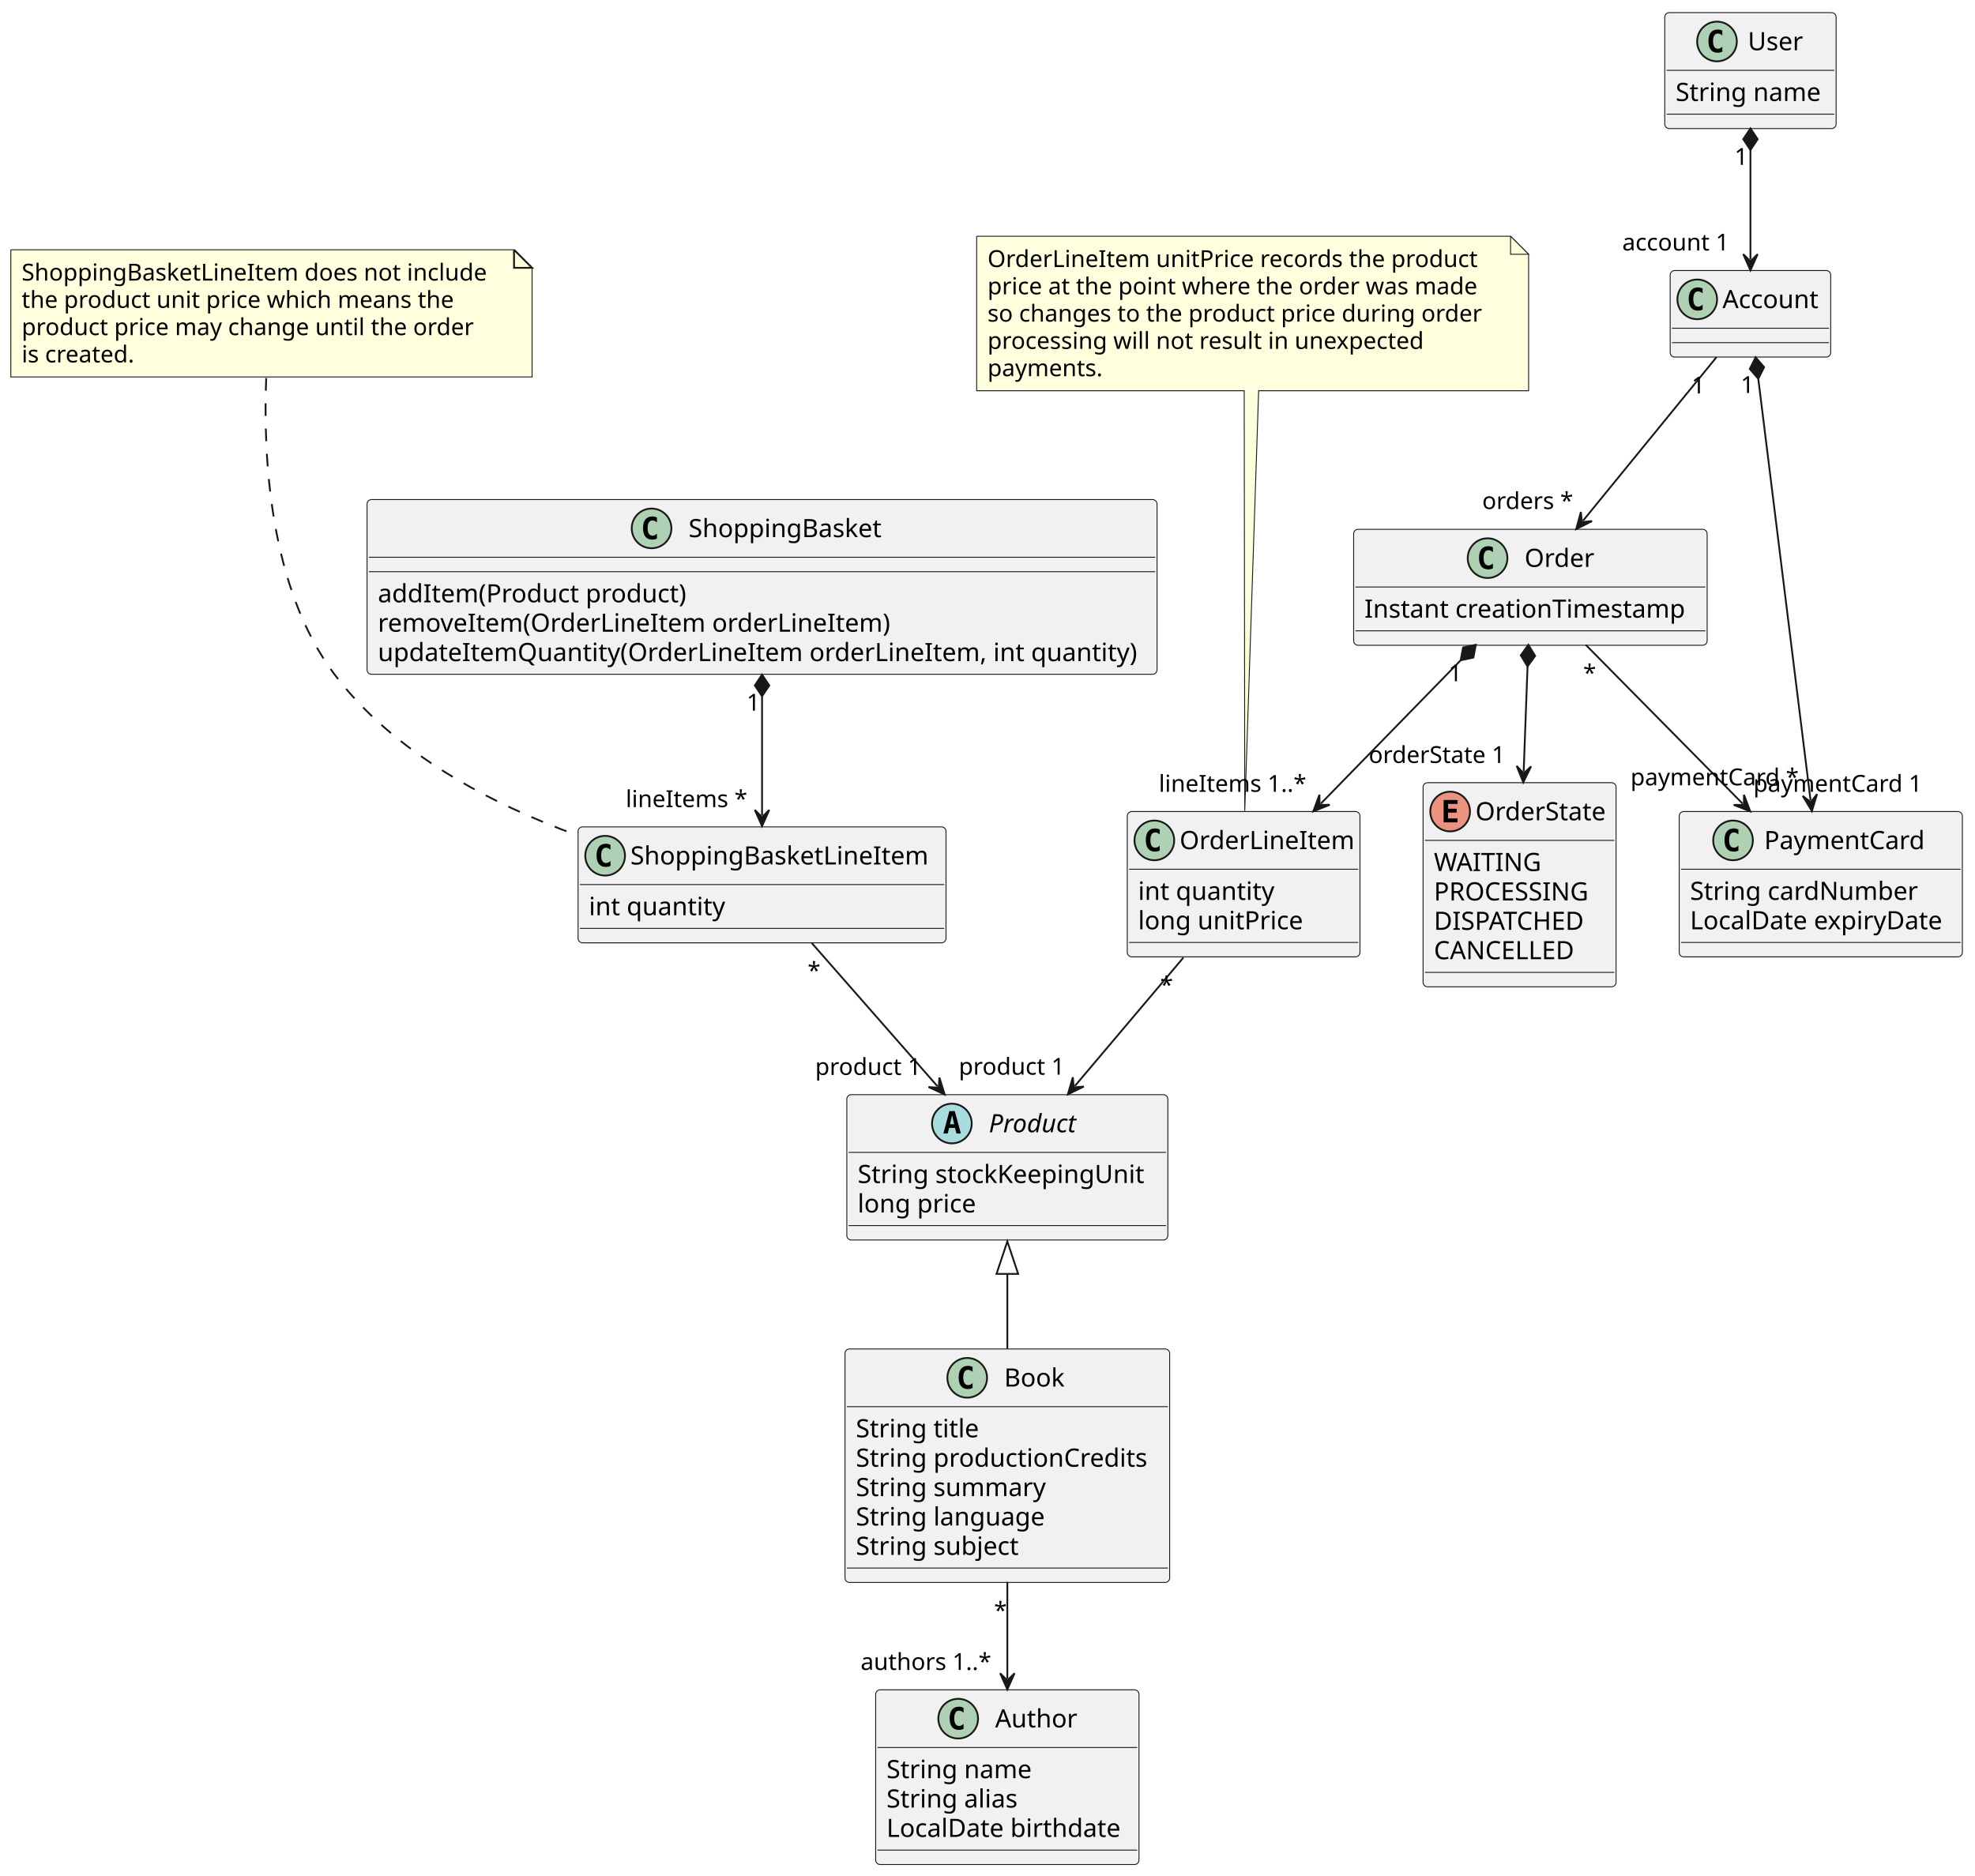
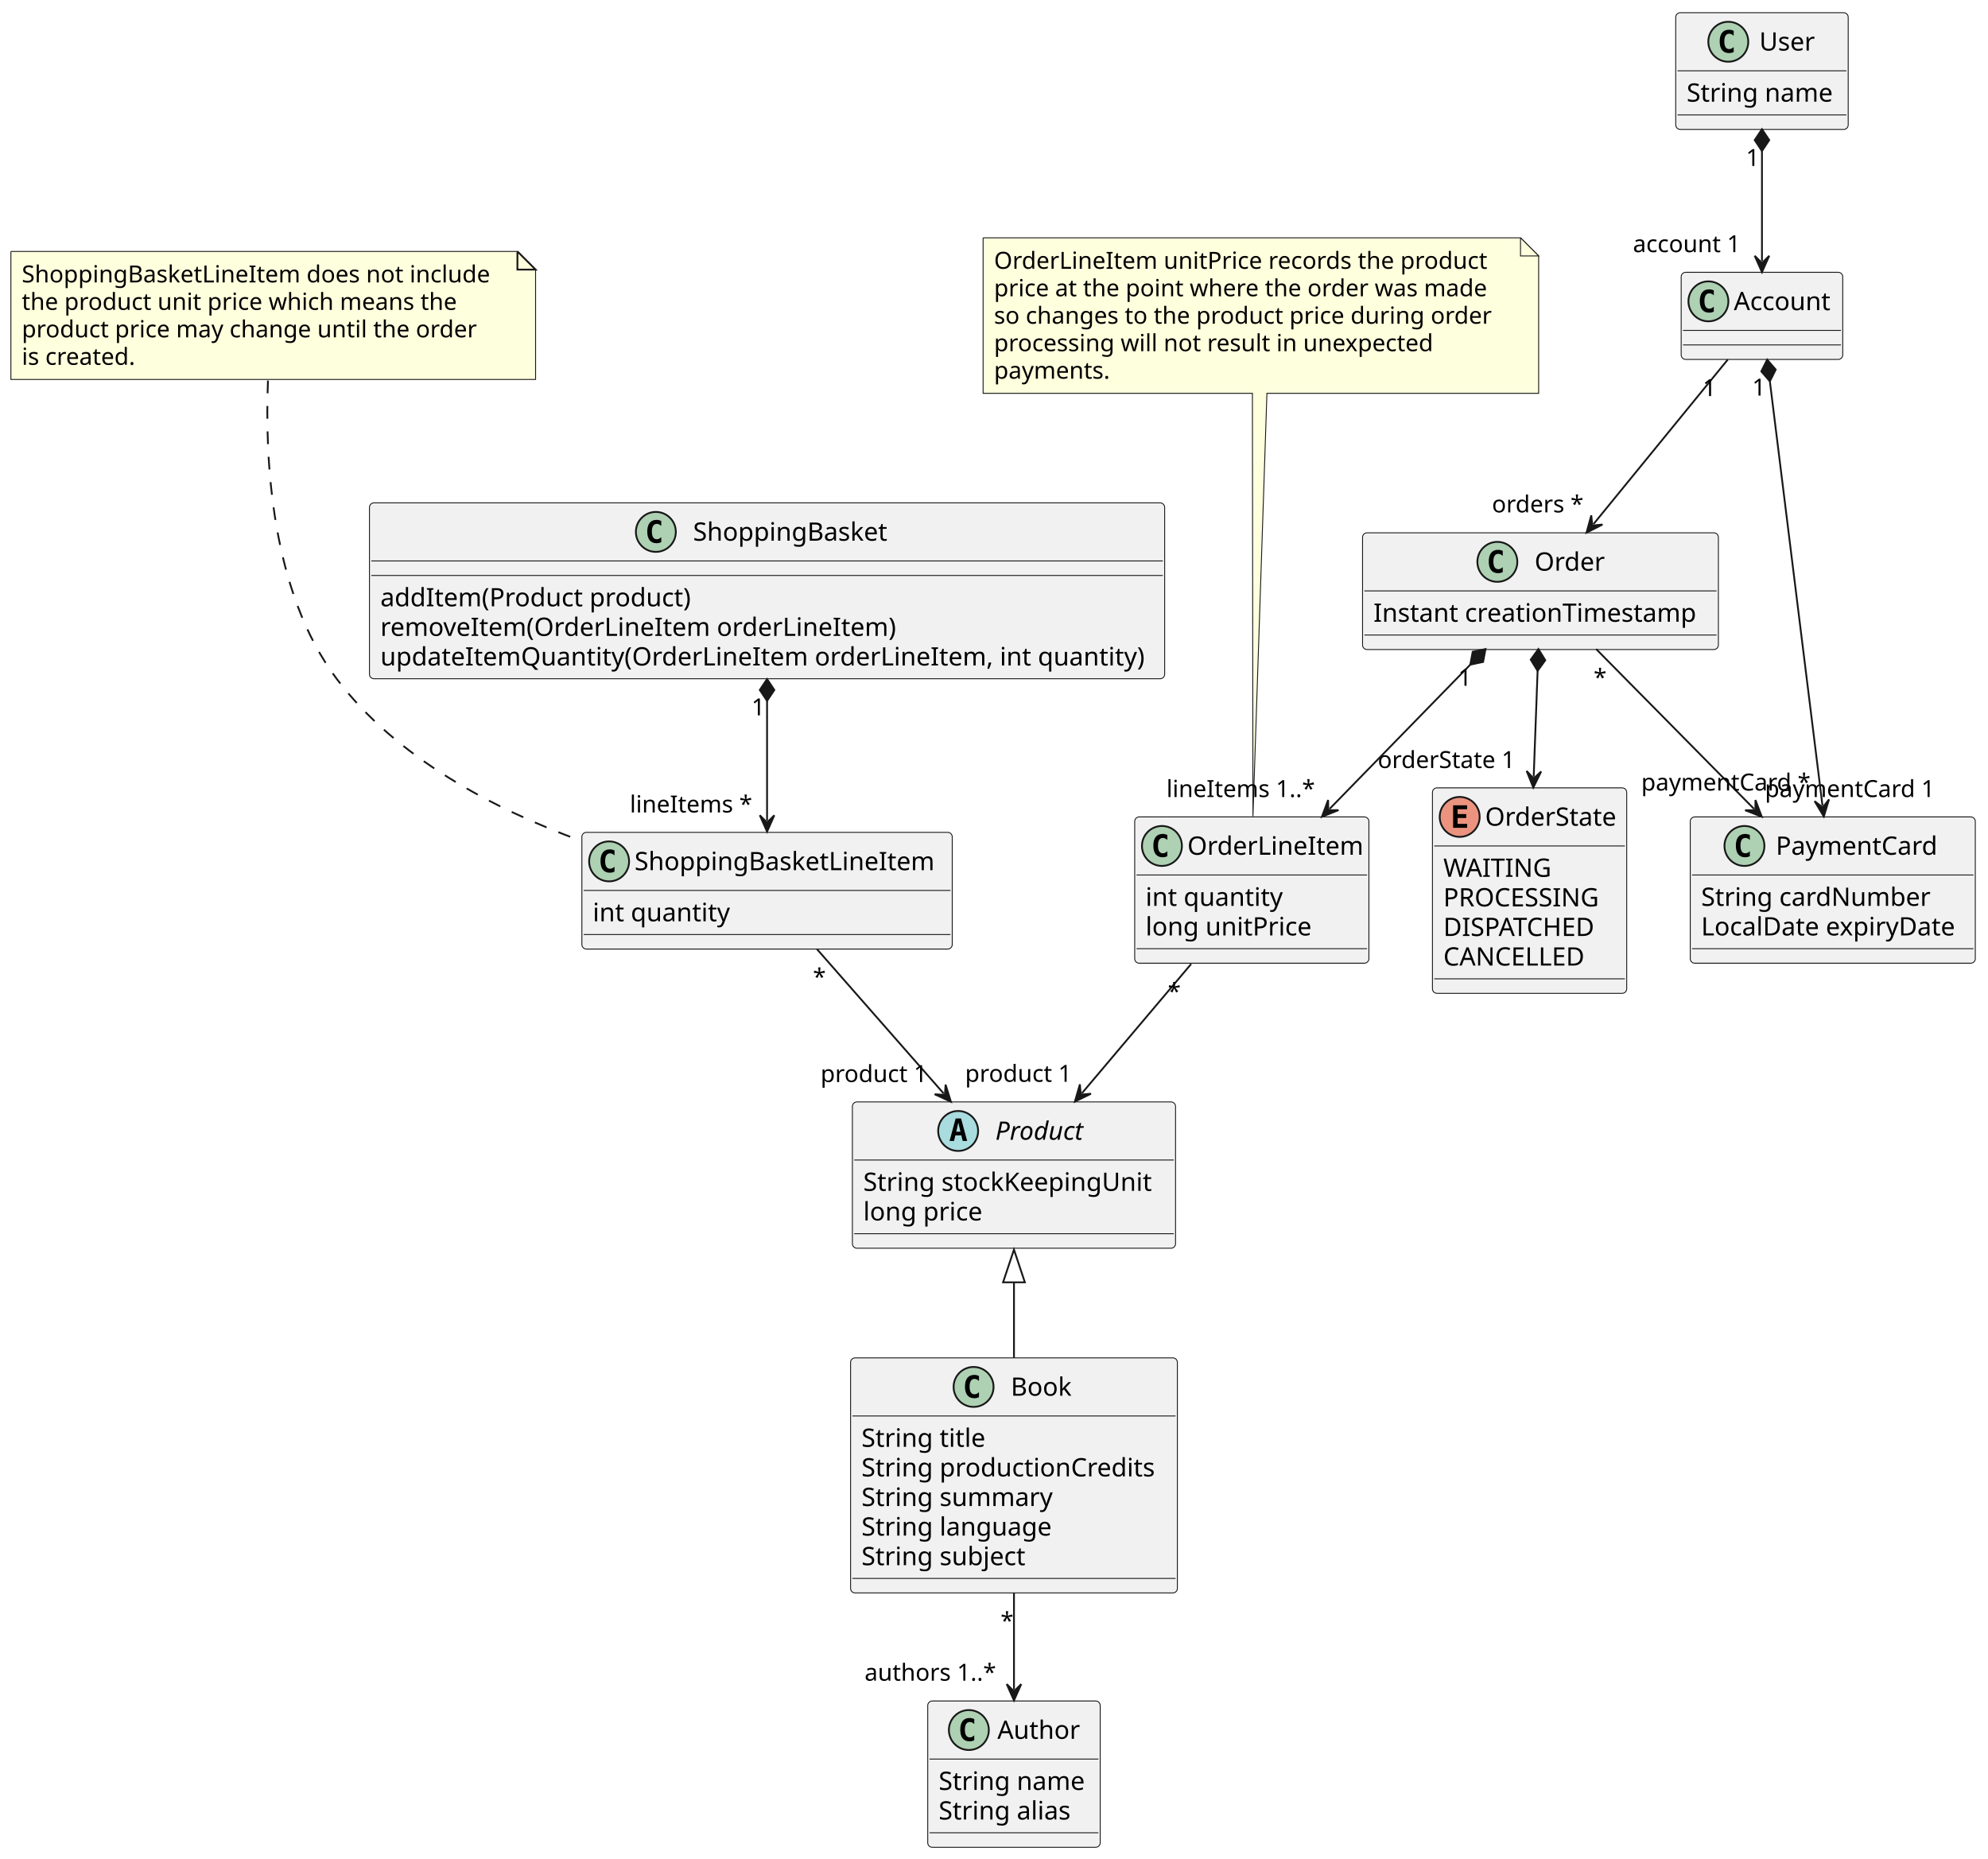
- <svg xmlns="http://www.w3.org/2000/svg" contentStyleType="text/css" height="1040px" preserveAspectRatio="none" style="width:1095px;height:1040px;background:#FFFFFF;" version="1.1" viewBox="0 0 1095 1040" width="1095px" zoomAndPan="magnify">
+ <svg xmlns="http://www.w3.org/2000/svg" contentStyleType="text/css" height="1024px" preserveAspectRatio="none" style="width:1095px;height:1024px;background:#FFFFFF;" version="1.1" viewBox="0 0 1095 1024" width="1095px" zoomAndPan="magnify">
  <defs />
  <g>
    <g id="elem_Product">
      <rect codeLine="2" fill="#F1F1F1" height="80.594" id="Product" rx="2.5" ry="2.5" style="stroke:#181818;stroke-width:0.5;" width="178" x="469.5" y="607" />
      <ellipse cx="527.75" cy="623" fill="#A9DCDF" rx="11" ry="11" style="stroke:#181818;stroke-width:1.0;" />
      <path d="M527.859,618.344 L526.703,623.422 L529.031,623.422 L527.859,618.344 Z M526.375,616.109 L529.359,616.109 L532.719,628.5 L530.266,628.5 L529.5,625.438 L526.219,625.438 L525.469,628.5 L523.031,628.5 L526.375,616.109 Z " fill="#000000" />
      <text fill="#000000" font-family="sans-serif" font-size="14" font-style="italic" lengthAdjust="spacing" textLength="53" x="548.25" y="627.847">Product</text>
      <line style="stroke:#181818;stroke-width:0.5;" x1="470.5" x2="646.5" y1="639" y2="639" />
      <text fill="#000000" font-family="sans-serif" font-size="14" lengthAdjust="spacing" textLength="166" x="475.5" y="655.995">String stockKeepingUnit</text>
      <text fill="#000000" font-family="sans-serif" font-size="14" lengthAdjust="spacing" textLength="68" x="475.5" y="672.292">long price</text>
      <line style="stroke:#181818;stroke-width:0.5;" x1="470.5" x2="646.5" y1="679.594" y2="679.594" />
    </g>
    <g id="elem_Author">
-       <rect codeLine="8" fill="#F1F1F1" height="96.891" id="Author" rx="2.5" ry="2.5" style="stroke:#181818;stroke-width:0.5;" width="146" x="485.5" y="937" />
-       <ellipse cx="531.25" cy="953" fill="#ADD1B2" rx="11" ry="11" style="stroke:#181818;stroke-width:1.0;" />
-       <path d="M534.219,958.641 Q533.641,958.938 533,959.078 Q532.359,959.234 531.656,959.234 Q529.156,959.234 527.828,957.594 Q526.516,955.938 526.516,952.812 Q526.516,949.688 527.828,948.031 Q529.156,946.375 531.656,946.375 Q532.359,946.375 533,946.531 Q533.656,946.688 534.219,946.984 L534.219,949.703 Q533.594,949.125 533,948.859 Q532.406,948.578 531.781,948.578 Q530.438,948.578 529.75,949.656 Q529.062,950.719 529.062,952.812 Q529.062,954.906 529.75,955.984 Q530.438,957.047 531.781,957.047 Q532.406,957.047 533,956.781 Q533.594,956.5 534.219,955.922 L534.219,958.641 Z " fill="#000000" />
-       <text fill="#000000" font-family="sans-serif" font-size="14" lengthAdjust="spacing" textLength="46" x="551.75" y="957.847">Author</text>
-       <line style="stroke:#181818;stroke-width:0.5;" x1="486.5" x2="630.5" y1="969" y2="969" />
-       <text fill="#000000" font-family="sans-serif" font-size="14" lengthAdjust="spacing" textLength="83" x="491.5" y="985.995">String name</text>
-       <text fill="#000000" font-family="sans-serif" font-size="14" lengthAdjust="spacing" textLength="74" x="491.5" y="1002.292">String alias</text>
-       <text fill="#000000" font-family="sans-serif" font-size="14" lengthAdjust="spacing" textLength="134" x="491.5" y="1018.589">LocalDate birthdate</text>
-       <line style="stroke:#181818;stroke-width:0.5;" x1="486.5" x2="630.5" y1="1025.891" y2="1025.891" />
+       <rect codeLine="8" fill="#F1F1F1" height="80.594" id="Author" rx="2.5" ry="2.5" style="stroke:#181818;stroke-width:0.5;" width="95" x="511" y="937" />
+       <ellipse cx="533.65" cy="953" fill="#ADD1B2" rx="11" ry="11" style="stroke:#181818;stroke-width:1.0;" />
+       <path d="M536.619,958.641 Q536.041,958.938 535.4,959.078 Q534.759,959.234 534.056,959.234 Q531.556,959.234 530.228,957.594 Q528.916,955.938 528.916,952.812 Q528.916,949.688 530.228,948.031 Q531.556,946.375 534.056,946.375 Q534.759,946.375 535.4,946.531 Q536.056,946.688 536.619,946.984 L536.619,949.703 Q535.994,949.125 535.4,948.859 Q534.806,948.578 534.181,948.578 Q532.837,948.578 532.15,949.656 Q531.462,950.719 531.462,952.812 Q531.462,954.906 532.15,955.984 Q532.837,957.047 534.181,957.047 Q534.806,957.047 535.4,956.781 Q535.994,956.5 536.619,955.922 L536.619,958.641 Z " fill="#000000" />
+       <text fill="#000000" font-family="sans-serif" font-size="14" lengthAdjust="spacing" textLength="46" x="549.35" y="957.847">Author</text>
+       <line style="stroke:#181818;stroke-width:0.5;" x1="512" x2="605" y1="969" y2="969" />
+       <text fill="#000000" font-family="sans-serif" font-size="14" lengthAdjust="spacing" textLength="83" x="517" y="985.995">String name</text>
+       <text fill="#000000" font-family="sans-serif" font-size="14" lengthAdjust="spacing" textLength="74" x="517" y="1002.292">String alias</text>
+       <line style="stroke:#181818;stroke-width:0.5;" x1="512" x2="605" y1="1009.594" y2="1009.594" />
    </g>
    <g id="elem_Book">
-       <rect codeLine="14" fill="#F1F1F1" height="129.484" id="Book" rx="2.5" ry="2.5" style="stroke:#181818;stroke-width:0.5;" width="180" x="468.5" y="748" />
+       <rect codeLine="13" fill="#F1F1F1" height="129.484" id="Book" rx="2.5" ry="2.5" style="stroke:#181818;stroke-width:0.5;" width="180" x="468.5" y="748" />
      <ellipse cx="536.25" cy="764" fill="#ADD1B2" rx="11" ry="11" style="stroke:#181818;stroke-width:1.0;" />
      <path d="M539.219,769.641 Q538.641,769.938 538,770.078 Q537.359,770.234 536.656,770.234 Q534.156,770.234 532.828,768.594 Q531.516,766.938 531.516,763.812 Q531.516,760.688 532.828,759.031 Q534.156,757.375 536.656,757.375 Q537.359,757.375 538,757.531 Q538.656,757.688 539.219,757.984 L539.219,760.703 Q538.594,760.125 538,759.859 Q537.406,759.578 536.781,759.578 Q535.438,759.578 534.75,760.656 Q534.062,761.719 534.062,763.812 Q534.062,765.906 534.75,766.984 Q535.438,768.047 536.781,768.047 Q537.406,768.047 538,767.781 Q538.594,767.5 539.219,766.922 L539.219,769.641 Z " fill="#000000" />
      <text fill="#000000" font-family="sans-serif" font-size="14" lengthAdjust="spacing" textLength="36" x="556.75" y="768.847">Book</text>
      <line style="stroke:#181818;stroke-width:0.5;" x1="469.5" x2="647.5" y1="780" y2="780" />
      <text fill="#000000" font-family="sans-serif" font-size="14" lengthAdjust="spacing" textLength="69" x="474.5" y="796.995">String title</text>
      <text fill="#000000" font-family="sans-serif" font-size="14" lengthAdjust="spacing" textLength="168" x="474.5" y="813.292">String productionCredits</text>
      <text fill="#000000" font-family="sans-serif" font-size="14" lengthAdjust="spacing" textLength="107" x="474.5" y="829.589">String summary</text>
      <text fill="#000000" font-family="sans-serif" font-size="14" lengthAdjust="spacing" textLength="108" x="474.5" y="845.886">String language</text>
      <text fill="#000000" font-family="sans-serif" font-size="14" lengthAdjust="spacing" textLength="95" x="474.5" y="862.183">String subject</text>
      <line style="stroke:#181818;stroke-width:0.5;" x1="469.5" x2="647.5" y1="869.484" y2="869.484" />
    </g>
    <g id="elem_ShoppingBasketLineItem">
-       <rect codeLine="27" fill="#F1F1F1" height="64.297" id="ShoppingBasketLineItem" rx="2.5" ry="2.5" style="stroke:#181818;stroke-width:0.5;" width="204" x="320.5" y="458.5" />
+       <rect codeLine="26" fill="#F1F1F1" height="64.297" id="ShoppingBasketLineItem" rx="2.5" ry="2.5" style="stroke:#181818;stroke-width:0.5;" width="204" x="320.5" y="458.5" />
      <ellipse cx="335.5" cy="474.5" fill="#ADD1B2" rx="11" ry="11" style="stroke:#181818;stroke-width:1.0;" />
      <path d="M338.469,480.141 Q337.891,480.438 337.25,480.578 Q336.609,480.734 335.906,480.734 Q333.406,480.734 332.078,479.094 Q330.766,477.438 330.766,474.312 Q330.766,471.188 332.078,469.531 Q333.406,467.875 335.906,467.875 Q336.609,467.875 337.25,468.031 Q337.906,468.188 338.469,468.484 L338.469,471.203 Q337.844,470.625 337.25,470.359 Q336.656,470.078 336.031,470.078 Q334.688,470.078 334,471.156 Q333.312,472.219 333.312,474.312 Q333.312,476.406 334,477.484 Q334.688,478.547 336.031,478.547 Q336.656,478.547 337.25,478.281 Q337.844,478 338.469,477.422 L338.469,480.141 Z " fill="#000000" />
      <text fill="#000000" font-family="sans-serif" font-size="14" lengthAdjust="spacing" textLength="172" x="349.5" y="479.347">ShoppingBasketLineItem</text>
      <line style="stroke:#181818;stroke-width:0.5;" x1="321.5" x2="523.5" y1="490.5" y2="490.5" />
      <text fill="#000000" font-family="sans-serif" font-size="14" lengthAdjust="spacing" textLength="76" x="326.5" y="507.495">int quantity</text>
      <line style="stroke:#181818;stroke-width:0.5;" x1="321.5" x2="523.5" y1="514.797" y2="514.797" />
    </g>
    <g id="elem_N1">
      <path d="M6,138.5 L6,209.031 L295,209.031 L295,148.5 L285,138.5 L6,138.5 " fill="#FEFFDD" style="stroke:#181818;stroke-width:0.5;" />
      <path d="M285,138.5 L285,148.5 L295,148.5 L285,138.5 " fill="#FEFFDD" style="stroke:#181818;stroke-width:1.0;" />
      <text fill="#000000" font-family="sans-serif" font-size="13" lengthAdjust="spacing" textLength="268" x="12" y="155.567">ShoppingBasketLineItem does not include</text>
      <text fill="#000000" font-family="sans-serif" font-size="13" lengthAdjust="spacing" textLength="249" x="12" y="170.7">the product unit price which means the</text>
      <text fill="#000000" font-family="sans-serif" font-size="13" lengthAdjust="spacing" textLength="261" x="12" y="185.833">product price may change until the order</text>
      <text fill="#000000" font-family="sans-serif" font-size="13" lengthAdjust="spacing" textLength="67" x="12" y="200.965">is created.</text>
    </g>
    <g id="elem_ShoppingBasket">
-       <rect codeLine="41" fill="#F1F1F1" height="96.891" id="ShoppingBasket" rx="2.5" ry="2.5" style="stroke:#181818;stroke-width:0.5;" width="438" x="203.5" y="277" />
+       <rect codeLine="40" fill="#F1F1F1" height="96.891" id="ShoppingBasket" rx="2.5" ry="2.5" style="stroke:#181818;stroke-width:0.5;" width="438" x="203.5" y="277" />
      <ellipse cx="361.25" cy="293" fill="#ADD1B2" rx="11" ry="11" style="stroke:#181818;stroke-width:1.0;" />
      <path d="M364.219,298.641 Q363.641,298.938 363,299.078 Q362.359,299.234 361.656,299.234 Q359.156,299.234 357.828,297.594 Q356.516,295.938 356.516,292.812 Q356.516,289.688 357.828,288.031 Q359.156,286.375 361.656,286.375 Q362.359,286.375 363,286.531 Q363.656,286.688 364.219,286.984 L364.219,289.703 Q363.594,289.125 363,288.859 Q362.406,288.578 361.781,288.578 Q360.438,288.578 359.75,289.656 Q359.062,290.719 359.062,292.812 Q359.062,294.906 359.75,295.984 Q360.438,297.047 361.781,297.047 Q362.406,297.047 363,296.781 Q363.594,296.5 364.219,295.922 L364.219,298.641 Z " fill="#000000" />
      <text fill="#000000" font-family="sans-serif" font-size="14" lengthAdjust="spacing" textLength="114" x="381.75" y="297.847">ShoppingBasket</text>
      <line style="stroke:#181818;stroke-width:0.5;" x1="204.5" x2="640.5" y1="309" y2="309" />
      <line style="stroke:#181818;stroke-width:0.5;" x1="204.5" x2="640.5" y1="317" y2="317" />
      <text fill="#000000" font-family="sans-serif" font-size="14" lengthAdjust="spacing" textLength="178" x="209.5" y="333.995">addItem(Product product)</text>
      <text fill="#000000" font-family="sans-serif" font-size="14" lengthAdjust="spacing" textLength="288" x="209.5" y="350.292">removeItem(OrderLineItem orderLineItem)</text>
      <text fill="#000000" font-family="sans-serif" font-size="14" lengthAdjust="spacing" textLength="426" x="209.5" y="366.589">updateItemQuantity(OrderLineItem orderLineItem, int quantity)</text>
    </g>
    <g id="elem_PaymentCard">
-       <rect codeLine="49" fill="#F1F1F1" height="80.594" id="PaymentCard" rx="2.5" ry="2.5" style="stroke:#181818;stroke-width:0.5;" width="157" x="931" y="450" />
+       <rect codeLine="48" fill="#F1F1F1" height="80.594" id="PaymentCard" rx="2.5" ry="2.5" style="stroke:#181818;stroke-width:0.5;" width="157" x="931" y="450" />
      <ellipse cx="960.85" cy="466" fill="#ADD1B2" rx="11" ry="11" style="stroke:#181818;stroke-width:1.0;" />
      <path d="M963.819,471.641 Q963.241,471.938 962.6,472.078 Q961.959,472.234 961.256,472.234 Q958.756,472.234 957.428,470.594 Q956.116,468.938 956.116,465.812 Q956.116,462.688 957.428,461.031 Q958.756,459.375 961.256,459.375 Q961.959,459.375 962.6,459.531 Q963.256,459.688 963.819,459.984 L963.819,462.703 Q963.194,462.125 962.6,461.859 Q962.006,461.578 961.381,461.578 Q960.038,461.578 959.35,462.656 Q958.663,463.719 958.663,465.812 Q958.663,467.906 959.35,468.984 Q960.038,470.047 961.381,470.047 Q962.006,470.047 962.6,469.781 Q963.194,469.5 963.819,468.922 L963.819,471.641 Z " fill="#000000" />
      <text fill="#000000" font-family="sans-serif" font-size="14" lengthAdjust="spacing" textLength="92" x="978.15" y="470.847">PaymentCard</text>
      <line style="stroke:#181818;stroke-width:0.5;" x1="932" x2="1087" y1="482" y2="482" />
      <text fill="#000000" font-family="sans-serif" font-size="14" lengthAdjust="spacing" textLength="129" x="937" y="498.995">String cardNumber</text>
      <text fill="#000000" font-family="sans-serif" font-size="14" lengthAdjust="spacing" textLength="145" x="937" y="515.292">LocalDate expiryDate</text>
      <line style="stroke:#181818;stroke-width:0.5;" x1="932" x2="1087" y1="522.594" y2="522.594" />
    </g>
    <g id="elem_OrderLineItem">
-       <rect codeLine="54" fill="#F1F1F1" height="80.594" id="OrderLineItem" rx="2.5" ry="2.5" style="stroke:#181818;stroke-width:0.5;" width="129" x="625" y="450" />
+       <rect codeLine="53" fill="#F1F1F1" height="80.594" id="OrderLineItem" rx="2.5" ry="2.5" style="stroke:#181818;stroke-width:0.5;" width="129" x="625" y="450" />
      <ellipse cx="640" cy="466" fill="#ADD1B2" rx="11" ry="11" style="stroke:#181818;stroke-width:1.0;" />
      <path d="M642.969,471.641 Q642.391,471.938 641.75,472.078 Q641.109,472.234 640.406,472.234 Q637.906,472.234 636.578,470.594 Q635.266,468.938 635.266,465.812 Q635.266,462.688 636.578,461.031 Q637.906,459.375 640.406,459.375 Q641.109,459.375 641.75,459.531 Q642.406,459.688 642.969,459.984 L642.969,462.703 Q642.344,462.125 641.75,461.859 Q641.156,461.578 640.531,461.578 Q639.188,461.578 638.5,462.656 Q637.812,463.719 637.812,465.812 Q637.812,467.906 638.5,468.984 Q639.188,470.047 640.531,470.047 Q641.156,470.047 641.75,469.781 Q642.344,469.5 642.969,468.922 L642.969,471.641 Z " fill="#000000" />
      <text fill="#000000" font-family="sans-serif" font-size="14" lengthAdjust="spacing" textLength="97" x="654" y="470.847">OrderLineItem</text>
      <line style="stroke:#181818;stroke-width:0.5;" x1="626" x2="753" y1="482" y2="482" />
      <text fill="#000000" font-family="sans-serif" font-size="14" lengthAdjust="spacing" textLength="76" x="631" y="498.995">int quantity</text>
      <text fill="#000000" font-family="sans-serif" font-size="14" lengthAdjust="spacing" textLength="94" x="631" y="515.292">long unitPrice</text>
      <line style="stroke:#181818;stroke-width:0.5;" x1="626" x2="753" y1="522.594" y2="522.594" />
    </g>
    <g id="elem_N2">
      <path d="M541.5,131 L541.5,216.664 A0,0 0 0 0 541.5,216.664 L689.83,216.664 L690.13,449.65 L697.83,216.664 L847.5,216.664 A0,0 0 0 0 847.5,216.664 L847.5,141 L837.5,131 L541.5,131 A0,0 0 0 0 541.5,131 " fill="#FEFFDD" style="stroke:#181818;stroke-width:0.5;" />
      <path d="M837.5,131 L837.5,141 L847.5,141 L837.5,131 " fill="#FEFFDD" style="stroke:#181818;stroke-width:0.5;" />
      <text fill="#000000" font-family="sans-serif" font-size="13" lengthAdjust="spacing" textLength="280" x="547.5" y="148.067">OrderLineItem unitPrice records the product</text>
      <text fill="#000000" font-family="sans-serif" font-size="13" lengthAdjust="spacing" textLength="283" x="547.5" y="163.2">price at the point where the order was made</text>
      <text fill="#000000" font-family="sans-serif" font-size="13" lengthAdjust="spacing" textLength="285" x="547.5" y="178.333">so changes to the product price during order</text>
      <text fill="#000000" font-family="sans-serif" font-size="13" lengthAdjust="spacing" textLength="250" x="547.5" y="193.465">processing will not result in unexpected</text>
      <text fill="#000000" font-family="sans-serif" font-size="13" lengthAdjust="spacing" textLength="68" x="547.5" y="208.598">payments.</text>
    </g>
    <g id="elem_OrderState">
-       <rect codeLine="70" fill="#F1F1F1" height="113.188" id="OrderState" rx="2.5" ry="2.5" style="stroke:#181818;stroke-width:0.5;" width="107" x="789" y="434" />
+       <rect codeLine="69" fill="#F1F1F1" height="113.188" id="OrderState" rx="2.5" ry="2.5" style="stroke:#181818;stroke-width:0.5;" width="107" x="789" y="434" />
      <ellipse cx="804" cy="450" fill="#EB937F" rx="11" ry="11" style="stroke:#181818;stroke-width:1.0;" />
      <path d="M808.109,456 L800.391,456 L800.391,443.609 L808.109,443.609 L808.109,445.766 L802.844,445.766 L802.844,448.438 L807.609,448.438 L807.609,450.594 L802.844,450.594 L802.844,453.844 L808.109,453.844 L808.109,456 Z " fill="#000000" />
      <text fill="#000000" font-family="sans-serif" font-size="14" lengthAdjust="spacing" textLength="75" x="818" y="454.847">OrderState</text>
      <line style="stroke:#181818;stroke-width:0.5;" x1="790" x2="895" y1="466" y2="466" />
      <text fill="#000000" font-family="sans-serif" font-size="14" lengthAdjust="spacing" textLength="58" x="795" y="482.995">WAITING</text>
      <text fill="#000000" font-family="sans-serif" font-size="14" lengthAdjust="spacing" textLength="91" x="795" y="499.292">PROCESSING</text>
      <text fill="#000000" font-family="sans-serif" font-size="14" lengthAdjust="spacing" textLength="90" x="795" y="515.589">DISPATCHED</text>
      <text fill="#000000" font-family="sans-serif" font-size="14" lengthAdjust="spacing" textLength="82" x="795" y="531.886">CANCELLED</text>
      <line style="stroke:#181818;stroke-width:0.5;" x1="790" x2="895" y1="539.188" y2="539.188" />
    </g>
    <g id="elem_Order">
-       <rect codeLine="77" fill="#F1F1F1" height="64.297" id="Order" rx="2.5" ry="2.5" style="stroke:#181818;stroke-width:0.5;" width="196" x="750.5" y="293.5" />
+       <rect codeLine="76" fill="#F1F1F1" height="64.297" id="Order" rx="2.5" ry="2.5" style="stroke:#181818;stroke-width:0.5;" width="196" x="750.5" y="293.5" />
      <ellipse cx="824.75" cy="309.5" fill="#ADD1B2" rx="11" ry="11" style="stroke:#181818;stroke-width:1.0;" />
      <path d="M827.719,315.141 Q827.141,315.438 826.5,315.578 Q825.859,315.734 825.156,315.734 Q822.656,315.734 821.328,314.094 Q820.016,312.438 820.016,309.312 Q820.016,306.188 821.328,304.531 Q822.656,302.875 825.156,302.875 Q825.859,302.875 826.5,303.031 Q827.156,303.188 827.719,303.484 L827.719,306.203 Q827.094,305.625 826.5,305.359 Q825.906,305.078 825.281,305.078 Q823.938,305.078 823.25,306.156 Q822.562,307.219 822.562,309.312 Q822.562,311.406 823.25,312.484 Q823.938,313.547 825.281,313.547 Q825.906,313.547 826.5,313.281 Q827.094,313 827.719,312.422 L827.719,315.141 Z " fill="#000000" />
      <text fill="#000000" font-family="sans-serif" font-size="14" lengthAdjust="spacing" textLength="39" x="845.25" y="314.347">Order</text>
      <line style="stroke:#181818;stroke-width:0.5;" x1="751.5" x2="945.5" y1="325.5" y2="325.5" />
      <text fill="#000000" font-family="sans-serif" font-size="14" lengthAdjust="spacing" textLength="184" x="756.5" y="342.495">Instant creationTimestamp</text>
      <line style="stroke:#181818;stroke-width:0.5;" x1="751.5" x2="945.5" y1="349.797" y2="349.797" />
    </g>
    <g id="elem_Account">
-       <rect codeLine="85" fill="#F1F1F1" height="48" id="Account" rx="2.5" ry="2.5" style="stroke:#181818;stroke-width:0.5;" width="89" x="926" y="150" />
+       <rect codeLine="84" fill="#F1F1F1" height="48" id="Account" rx="2.5" ry="2.5" style="stroke:#181818;stroke-width:0.5;" width="89" x="926" y="150" />
      <ellipse cx="941" cy="166" fill="#ADD1B2" rx="11" ry="11" style="stroke:#181818;stroke-width:1.0;" />
      <path d="M943.969,171.641 Q943.391,171.938 942.75,172.078 Q942.109,172.234 941.406,172.234 Q938.906,172.234 937.578,170.594 Q936.266,168.938 936.266,165.812 Q936.266,162.688 937.578,161.031 Q938.906,159.375 941.406,159.375 Q942.109,159.375 942.75,159.531 Q943.406,159.688 943.969,159.984 L943.969,162.703 Q943.344,162.125 942.75,161.859 Q942.156,161.578 941.531,161.578 Q940.188,161.578 939.5,162.656 Q938.812,163.719 938.812,165.812 Q938.812,167.906 939.5,168.984 Q940.188,170.047 941.531,170.047 Q942.156,170.047 942.75,169.781 Q943.344,169.5 943.969,168.922 L943.969,171.641 Z " fill="#000000" />
      <text fill="#000000" font-family="sans-serif" font-size="14" lengthAdjust="spacing" textLength="57" x="955" y="170.847">Account</text>
      <line style="stroke:#181818;stroke-width:0.5;" x1="927" x2="1014" y1="182" y2="182" />
      <line style="stroke:#181818;stroke-width:0.5;" x1="927" x2="1014" y1="190" y2="190" />
    </g>
    <g id="elem_User">
-       <rect codeLine="91" fill="#F1F1F1" height="64.297" id="User" rx="2.5" ry="2.5" style="stroke:#181818;stroke-width:0.5;" width="95" x="923" y="7" />
+       <rect codeLine="90" fill="#F1F1F1" height="64.297" id="User" rx="2.5" ry="2.5" style="stroke:#181818;stroke-width:0.5;" width="95" x="923" y="7" />
      <ellipse cx="951.95" cy="23" fill="#ADD1B2" rx="11" ry="11" style="stroke:#181818;stroke-width:1.0;" />
      <path d="M954.919,28.641 Q954.341,28.938 953.7,29.078 Q953.059,29.234 952.356,29.234 Q949.856,29.234 948.528,27.594 Q947.216,25.938 947.216,22.812 Q947.216,19.688 948.528,18.031 Q949.856,16.375 952.356,16.375 Q953.059,16.375 953.7,16.531 Q954.356,16.688 954.919,16.984 L954.919,19.703 Q954.294,19.125 953.7,18.859 Q953.106,18.578 952.481,18.578 Q951.138,18.578 950.45,19.656 Q949.763,20.719 949.763,22.812 Q949.763,24.906 950.45,25.984 Q951.138,27.047 952.481,27.047 Q953.106,27.047 953.7,26.781 Q954.294,26.5 954.919,25.922 L954.919,28.641 Z " fill="#000000" />
      <text fill="#000000" font-family="sans-serif" font-size="14" lengthAdjust="spacing" textLength="32" x="969.05" y="27.847">User</text>
      <line style="stroke:#181818;stroke-width:0.5;" x1="924" x2="1017" y1="39" y2="39" />
      <text fill="#000000" font-family="sans-serif" font-size="14" lengthAdjust="spacing" textLength="83" x="929" y="55.995">String name</text>
      <line style="stroke:#181818;stroke-width:0.5;" x1="924" x2="1017" y1="63.297" y2="63.297" />
    </g>
    <g id="link_Product_Book">
-       <path codeLine="24" d="M558.5,706.37 C558.5,724.28 558.5,727.85 558.5,747.91 " fill="none" id="Product-backto-Book" style="stroke:#181818;stroke-width:1.0;" />
+       <path codeLine="23" d="M558.5,706.37 C558.5,724.28 558.5,727.85 558.5,747.91 " fill="none" id="Product-backto-Book" style="stroke:#181818;stroke-width:1.0;" />
      <polygon fill="none" points="558.5,688.37,552.5,706.37,564.5,706.37,558.5,688.37" style="stroke:#181818;stroke-width:1.0;" />
    </g>
    <g id="link_Book_Author">
-       <path codeLine="25" d="M558.5,877.17 C558.5,896.93 558.5,912.34 558.5,930.81 " fill="none" id="Book-to-Author" style="stroke:#181818;stroke-width:1.0;" />
-       <polygon fill="#181818" points="558.5,936.81,562.5,927.81,558.5,931.81,554.5,927.81,558.5,936.81" style="stroke:#181818;stroke-width:1.0;" />
-       <text fill="#000000" font-family="sans-serif" font-size="13" lengthAdjust="spacing" textLength="7" x="551.095" y="897.561">*</text>
-       <text fill="#000000" font-family="sans-serif" font-size="13" lengthAdjust="spacing" textLength="76" x="477.156" y="925.992">authors 1..*</text>
+       <path codeLine="24" d="M558.5,877.45 C558.5,897.43 558.5,912.89 558.5,930.7 " fill="none" id="Book-to-Author" style="stroke:#181818;stroke-width:1.0;" />
+       <polygon fill="#181818" points="558.5,936.7,562.5,927.7,558.5,931.7,554.5,927.7,558.5,936.7" style="stroke:#181818;stroke-width:1.0;" />
+       <text fill="#000000" font-family="sans-serif" font-size="13" lengthAdjust="spacing" textLength="7" x="551.117" y="897.422">*</text>
+       <text fill="#000000" font-family="sans-serif" font-size="13" lengthAdjust="spacing" textLength="76" x="476.206" y="925.812">authors 1..*</text>
    </g>
    <g id="link_ShoppingBasketLineItem_Product">
-       <path codeLine="31" d="M450.02,522.87 C471.29,547.1 496.902,576.301 519.802,602.391 " fill="none" id="ShoppingBasketLineItem-to-Product" style="stroke:#181818;stroke-width:1.0;" />
+       <path codeLine="30" d="M450.02,522.87 C471.29,547.1 496.902,576.301 519.802,602.391 " fill="none" id="ShoppingBasketLineItem-to-Product" style="stroke:#181818;stroke-width:1.0;" />
      <polygon fill="#181818" points="523.76,606.9,520.829,597.497,520.462,603.142,514.817,602.775,523.76,606.9" style="stroke:#181818;stroke-width:1.0;" />
      <text fill="#000000" font-family="sans-serif" font-size="13" lengthAdjust="spacing" textLength="7" x="447.749" y="542.77">*</text>
      <text fill="#000000" font-family="sans-serif" font-size="13" lengthAdjust="spacing" textLength="61" x="451.955" y="596.045">product 1</text>
    </g>
    <g id="link_N1_ShoppingBasketLineItem">
-       <path codeLine="39" d="M147.6,209.65 C145.87,252.54 149.19,325.81 185.5,374 C218.42,417.69 272.24,445.75 320.29,463.27 " fill="none" id="N1-ShoppingBasketLineItem" style="stroke:#181818;stroke-width:1.0;stroke-dasharray:7.0,7.0;" />
+       <path codeLine="38" d="M147.6,209.65 C145.87,252.54 149.19,325.81 185.5,374 C218.42,417.69 272.24,445.75 320.29,463.27 " fill="none" id="N1-ShoppingBasketLineItem" style="stroke:#181818;stroke-width:1.0;stroke-dasharray:7.0,7.0;" />
    </g>
    <g id="link_ShoppingBasket_ShoppingBasketLineItem">
-       <path codeLine="47" d="M422.5,386.08 C422.5,413.15 422.5,428.28 422.5,452.1 " fill="none" id="ShoppingBasket-ShoppingBasketLineItem" style="stroke:#181818;stroke-width:1.0;" />
+       <path codeLine="46" d="M422.5,386.08 C422.5,413.15 422.5,428.28 422.5,452.1 " fill="none" id="ShoppingBasket-ShoppingBasketLineItem" style="stroke:#181818;stroke-width:1.0;" />
      <polygon fill="#181818" points="422.5,374.08,418.5,380.08,422.5,386.08,426.5,380.08,422.5,374.08" style="stroke:#181818;stroke-width:1.0;" />
      <polygon fill="#181818" points="422.5,458.1,426.5,449.1,422.5,453.1,418.5,449.1,422.5,458.1" style="stroke:#181818;stroke-width:1.0;" />
      <text fill="#000000" font-family="sans-serif" font-size="13" lengthAdjust="spacing" textLength="8" x="413.938" y="394.05">1</text>
      <text fill="#000000" font-family="sans-serif" font-size="13" lengthAdjust="spacing" textLength="69" x="346.923" y="447.545">lineItems *</text>
    </g>
    <g id="link_OrderLineItem_Product">
-       <path codeLine="59" d="M656.1,531.01 C636.47,554.24 615.592,578.937 595.932,602.207 " fill="none" id="OrderLineItem-to-Product" style="stroke:#181818;stroke-width:1.0;" />
+       <path codeLine="58" d="M656.1,531.01 C636.47,554.24 615.592,578.937 595.932,602.207 " fill="none" id="OrderLineItem-to-Product" style="stroke:#181818;stroke-width:1.0;" />
      <polygon fill="#181818" points="592.06,606.79,600.924,602.497,595.287,602.971,594.813,597.334,592.06,606.79" style="stroke:#181818;stroke-width:1.0;" />
      <text fill="#000000" font-family="sans-serif" font-size="13" lengthAdjust="spacing" textLength="7" x="643.219" y="550.771">*</text>
      <text fill="#000000" font-family="sans-serif" font-size="13" lengthAdjust="spacing" textLength="61" x="531.567" y="595.917">product 1</text>
    </g>
    <g id="link_Order_OrderState">
-       <path codeLine="81" d="M846.92,369.532 C846.13,391.052 845.711,402.334 844.771,427.834 " fill="none" id="Order-OrderState" style="stroke:#181818;stroke-width:1.0;" />
+       <path codeLine="80" d="M846.92,369.532 C846.13,391.052 845.711,402.334 844.771,427.834 " fill="none" id="Order-OrderState" style="stroke:#181818;stroke-width:1.0;" />
      <polygon fill="#181818" points="847.36,357.54,843.143,363.389,846.92,369.532,851.137,363.683,847.36,357.54" style="stroke:#181818;stroke-width:1.0;" />
      <polygon fill="#181818" points="844.55,433.83,848.879,424.983,844.734,428.833,840.884,424.689,844.55,433.83" style="stroke:#181818;stroke-width:1.0;" />
      <text fill="#000000" font-family="sans-serif" font-size="13" lengthAdjust="spacing" textLength="81" x="758.864" y="423.073">orderState 1</text>
    </g>
    <g id="link_Order_OrderLineItem">
-       <path codeLine="82" d="M809.842,366.131 C784.252,392.371 760.009,417.215 732.309,445.615 " fill="none" id="Order-OrderLineItem" style="stroke:#181818;stroke-width:1.0;" />
+       <path codeLine="81" d="M809.842,366.131 C784.252,392.371 760.009,417.215 732.309,445.615 " fill="none" id="Order-OrderLineItem" style="stroke:#181818;stroke-width:1.0;" />
      <polygon fill="#181818" points="818.22,357.54,811.167,359.043,809.842,366.131,816.895,364.628,818.22,357.54" style="stroke:#181818;stroke-width:1.0;" />
      <polygon fill="#181818" points="728.12,449.91,737.268,446.26,731.611,446.331,731.541,440.674,728.12,449.91" style="stroke:#181818;stroke-width:1.0;" />
      <text fill="#000000" font-family="sans-serif" font-size="13" lengthAdjust="spacing" textLength="8" x="803.15" y="377.745">1</text>
      <text fill="#000000" font-family="sans-serif" font-size="13" lengthAdjust="spacing" textLength="85" x="642.477" y="439.057">lineItems 1..*</text>
    </g>
    <g id="link_Order_PaymentCard">
-       <path codeLine="83" d="M879.16,357.54 C905.07,383.78 938.124,417.241 966.174,445.641 " fill="none" id="Order-to-PaymentCard" style="stroke:#181818;stroke-width:1.0;" />
+       <path codeLine="82" d="M879.16,357.54 C905.07,383.78 938.124,417.241 966.174,445.641 " fill="none" id="Order-to-PaymentCard" style="stroke:#181818;stroke-width:1.0;" />
      <polygon fill="#181818" points="970.39,449.91,966.912,440.696,966.876,446.353,961.22,446.317,970.39,449.91" style="stroke:#181818;stroke-width:1.0;" />
      <text fill="#000000" font-family="sans-serif" font-size="13" lengthAdjust="spacing" textLength="7" x="877.762" y="377.745">*</text>
      <text fill="#000000" font-family="sans-serif" font-size="13" lengthAdjust="spacing" textLength="99" x="972.111" y="439.057">paymentCard 1</text>
    </g>
    <g id="link_Account_Order">
-       <path codeLine="88" d="M951.7,198.03 C930.85,223.59 900.884,260.312 877.684,288.732 " fill="none" id="Account-to-Order" style="stroke:#181818;stroke-width:1.0;" />
+       <path codeLine="87" d="M951.7,198.03 C930.85,223.59 900.884,260.312 877.684,288.732 " fill="none" id="Account-to-Order" style="stroke:#181818;stroke-width:1.0;" />
      <polygon fill="#181818" points="873.89,293.38,882.68,288.938,877.052,289.507,876.483,283.878,873.89,293.38" style="stroke:#181818;stroke-width:1.0;" />
      <text fill="#000000" font-family="sans-serif" font-size="13" lengthAdjust="spacing" textLength="8" x="937.857" y="218.194">1</text>
      <text fill="#000000" font-family="sans-serif" font-size="13" lengthAdjust="spacing" textLength="52" x="821.764" y="282.258">orders *</text>
    </g>
    <g id="link_Account_PaymentCard">
-       <path codeLine="89" d="M974.846,210.039 C981.446,263.299 995.582,377.296 1003.832,443.816 " fill="none" id="Account-PaymentCard" style="stroke:#181818;stroke-width:1.0;" />
+       <path codeLine="88" d="M974.846,210.039 C981.446,263.299 995.582,377.296 1003.832,443.816 " fill="none" id="Account-PaymentCard" style="stroke:#181818;stroke-width:1.0;" />
      <polygon fill="#181818" points="973.37,198.13,970.138,204.576,974.846,210.039,978.077,203.593,973.37,198.13" style="stroke:#181818;stroke-width:1.0;" />
      <polygon fill="#181818" points="1004.57,449.77,1007.432,440.346,1003.955,444.808,999.493,441.331,1004.57,449.77" style="stroke:#181818;stroke-width:1.0;" />
      <text fill="#000000" font-family="sans-serif" font-size="13" lengthAdjust="spacing" textLength="8" x="965.095" y="217.923">1</text>
      <text fill="#000000" font-family="sans-serif" font-size="13" lengthAdjust="spacing" textLength="98" x="903.984" y="435.469">paymentCard *</text>
    </g>
    <g id="link_User_Account">
-       <path codeLine="94" d="M970.5,83.18 C970.5,107.29 970.5,122.12 970.5,143.91 " fill="none" id="User-Account" style="stroke:#181818;stroke-width:1.0;" />
+       <path codeLine="93" d="M970.5,83.18 C970.5,107.29 970.5,122.12 970.5,143.91 " fill="none" id="User-Account" style="stroke:#181818;stroke-width:1.0;" />
      <polygon fill="#181818" points="970.5,71.18,966.5,77.18,970.5,83.18,974.5,77.18,970.5,71.18" style="stroke:#181818;stroke-width:1.0;" />
      <polygon fill="#181818" points="970.5,149.91,974.5,140.91,970.5,144.91,966.5,140.91,970.5,149.91" style="stroke:#181818;stroke-width:1.0;" />
      <text fill="#000000" font-family="sans-serif" font-size="13" lengthAdjust="spacing" textLength="8" x="961.675" y="91.414">1</text>
      <text fill="#000000" font-family="sans-serif" font-size="13" lengthAdjust="spacing" textLength="63" x="899.428" y="138.899">account 1</text>
    </g>
  </g>
</svg>
